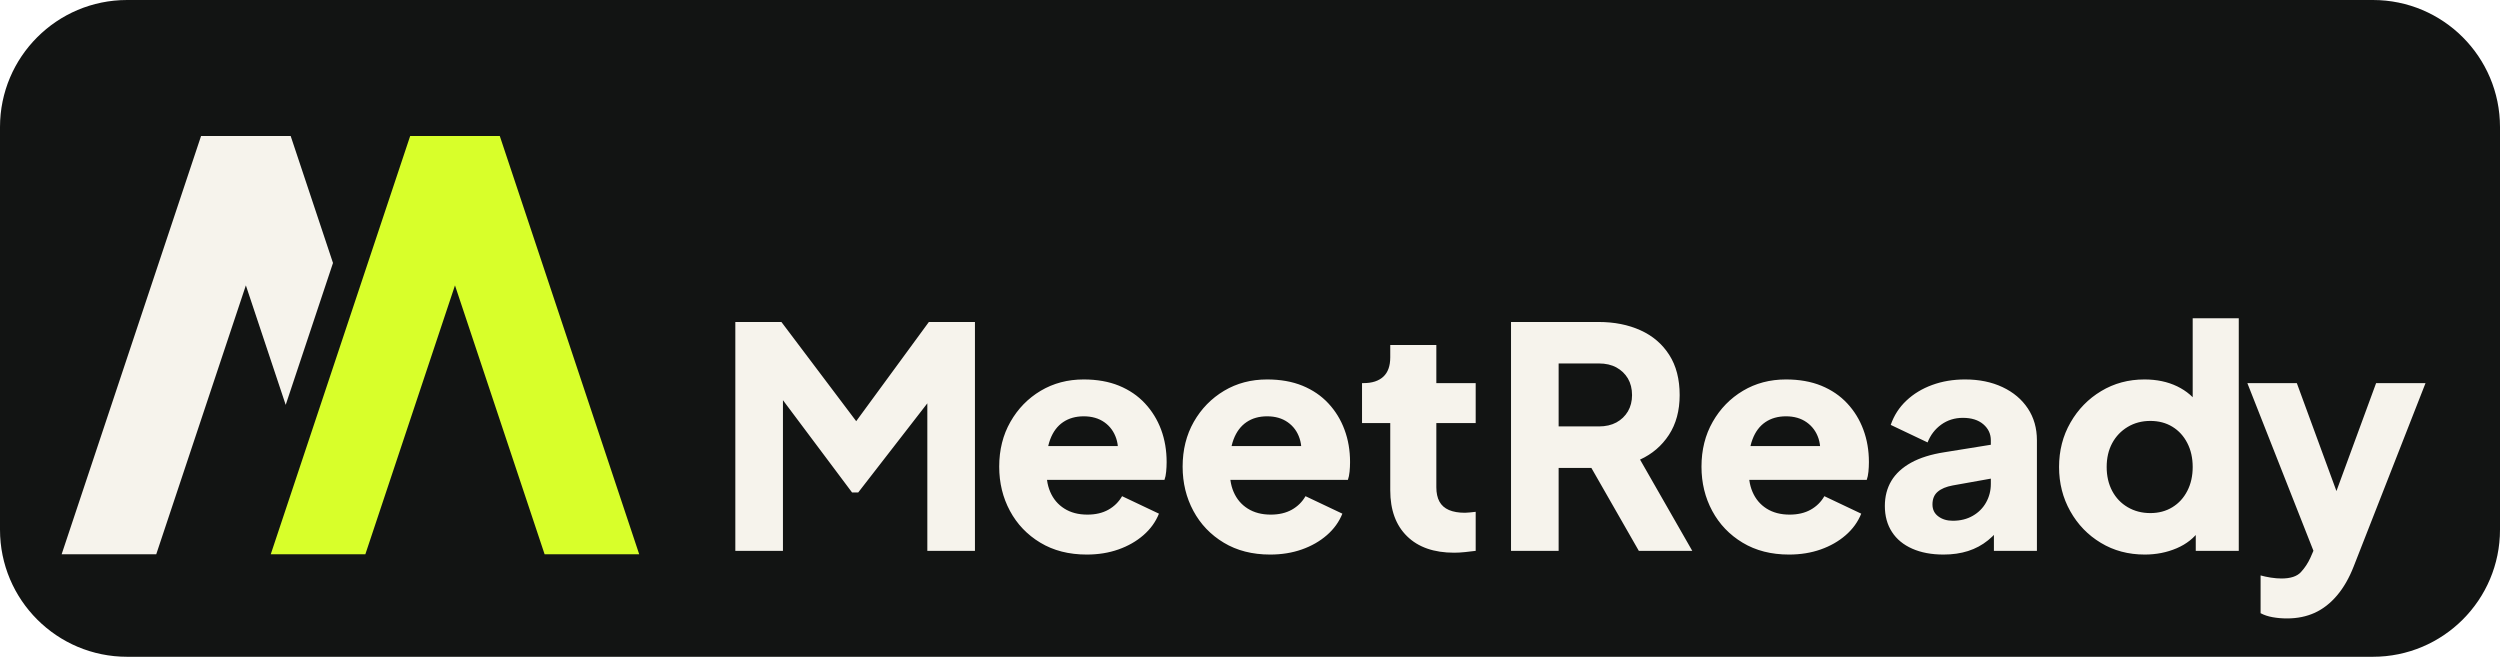
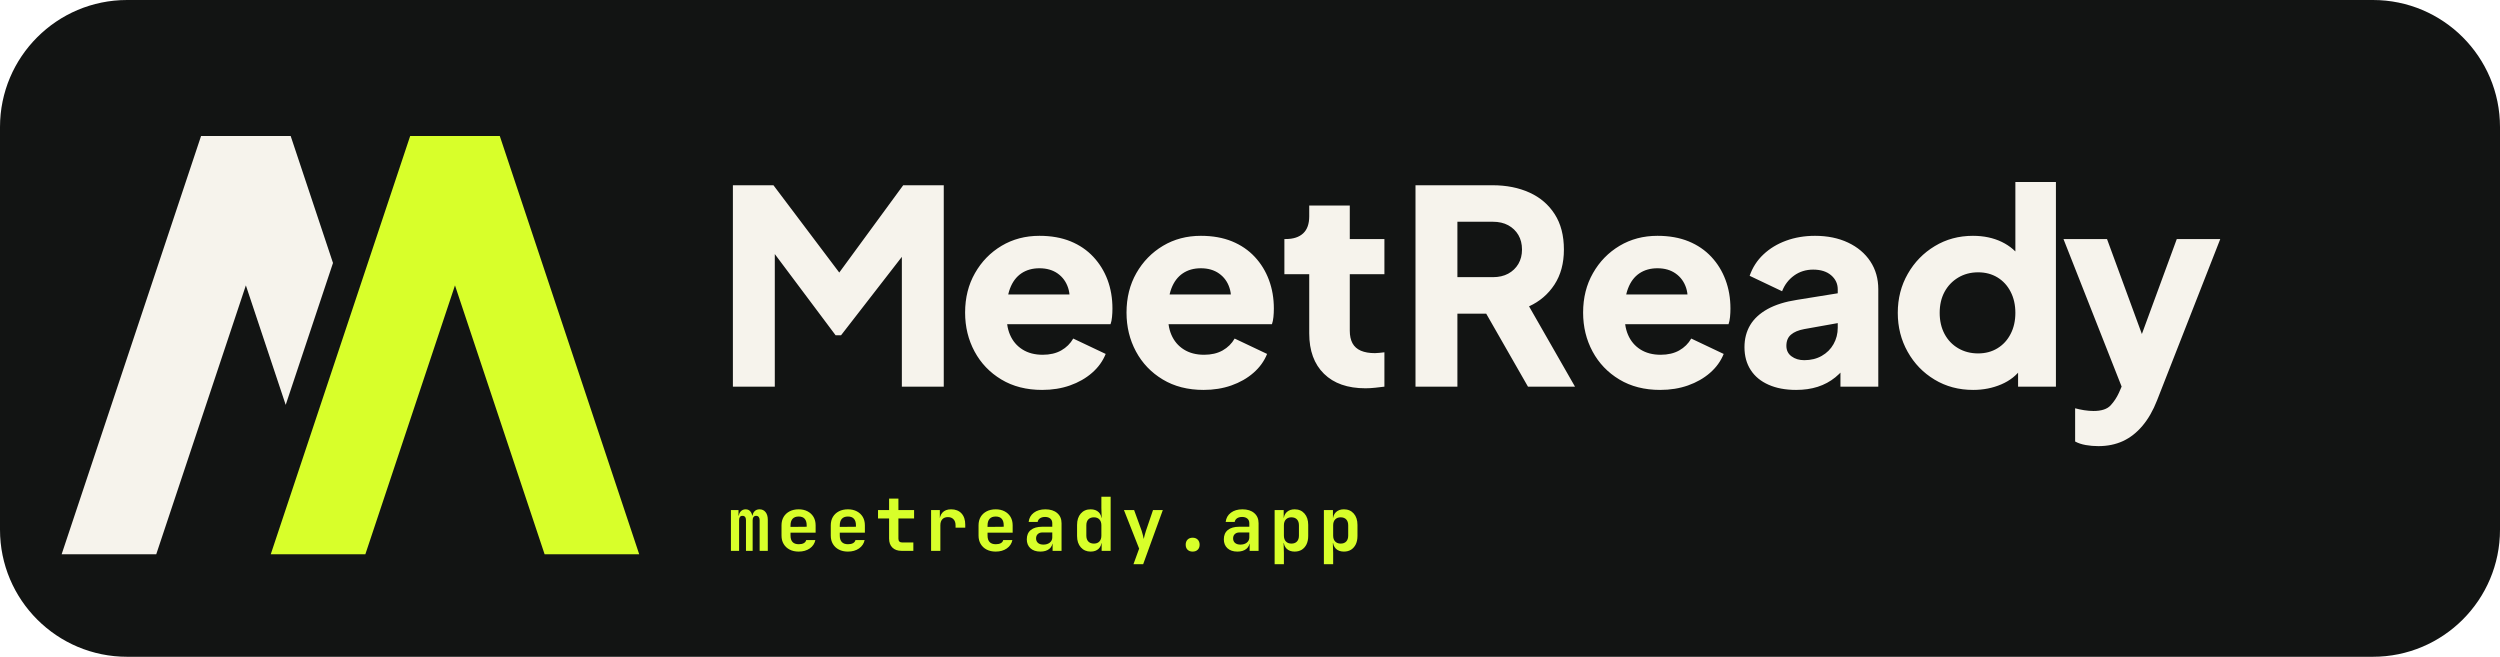
<svg xmlns="http://www.w3.org/2000/svg" viewBox="0 0 472 124" fill="none">
  <rect x="0" y="0" width="472" height="124" rx="24" fill="#121413" />
  <g transform="translate(6, 5) scale(0.94)">
    <path d="M 6 106 L 34 22 L 52 22 L 60.5 47.5 L 51 76 L 43 52 L 25 106 Z" fill="#F6F3EC" fill-rule="evenodd" clip-rule="evenodd" />
    <path d="M 48 106 L 76 22 L 94 22 L 122 106 L 103 106 L 85 52 L 67 106 Z" fill="#D8FF2A" fill-rule="evenodd" clip-rule="evenodd" />
  </g>
-   <g transform="translate(135, 54)">
+   <g transform="translate(135, 29) scale(0.88)">
    <path d="M3.83 50 L3.83 6.79 L12.53 6.79 L28.71 28.25 L24.65 28.25 L40.37 6.79 L49.07 6.79 L49.07 50 L40.08 50 L40.08 16.71 L43.67 17.52 L27.03 38.98 L25.87 38.98 L9.80 17.52 L12.82 16.71 L12.82 50 Z M70.18 50.70 Q65.13 50.70 61.42 48.46 Q57.71 46.23 55.68 42.46 Q53.65 38.69 53.65 34.11 Q53.65 29.35 55.77 25.64 Q57.88 21.93 61.48 19.78 Q65.08 17.64 69.60 17.64 Q73.37 17.64 76.27 18.82 Q79.17 20.01 81.17 22.16 Q83.17 24.31 84.22 27.12 Q85.26 29.93 85.26 33.24 Q85.26 34.17 85.17 35.06 Q85.09 35.96 84.85 36.60 L61.13 36.60 L61.13 30.22 L79.92 30.22 L75.81 33.24 Q76.39 30.74 75.75 28.80 Q75.11 26.86 73.52 25.73 Q71.92 24.60 69.60 24.60 Q67.34 24.60 65.71 25.70 Q64.09 26.80 63.28 28.95 Q62.47 31.09 62.64 34.17 Q62.41 36.83 63.28 38.86 Q64.15 40.89 65.95 42.02 Q67.74 43.16 70.30 43.16 Q72.62 43.16 74.27 42.23 Q75.92 41.30 76.85 39.68 L83.81 42.98 Q82.88 45.30 80.88 47.04 Q78.88 48.78 76.15 49.74 Q73.43 50.70 70.18 50.70 Z M104.81 50.70 Q99.76 50.70 96.05 48.46 Q92.34 46.23 90.31 42.46 Q88.28 38.69 88.28 34.11 Q88.28 29.35 90.39 25.64 Q92.51 21.93 96.11 19.78 Q99.70 17.64 104.23 17.64 Q108 17.64 110.90 18.82 Q113.80 20.01 115.80 22.16 Q117.80 24.31 118.84 27.12 Q119.89 29.93 119.89 33.24 Q119.89 34.17 119.80 35.06 Q119.71 35.96 119.48 36.60 L95.76 36.60 L95.76 30.22 L114.55 30.22 L110.43 33.24 Q111.01 30.74 110.37 28.80 Q109.74 26.86 108.14 25.73 Q106.55 24.60 104.23 24.60 Q101.96 24.60 100.34 25.70 Q98.72 26.80 97.90 28.95 Q97.09 31.09 97.27 34.17 Q97.03 36.83 97.90 38.86 Q98.77 40.89 100.57 42.02 Q102.37 43.16 104.92 43.16 Q107.24 43.16 108.90 42.23 Q110.55 41.30 111.48 39.68 L118.44 42.98 Q117.51 45.30 115.51 47.04 Q113.51 48.78 110.78 49.74 Q108.05 50.70 104.81 50.70 Z M139.55 50.35 Q133.81 50.35 130.65 47.24 Q127.48 44.14 127.48 38.57 L127.48 25.87 L122.15 25.87 L122.15 18.33 L122.44 18.33 Q124.87 18.33 126.18 17.11 Q127.48 15.90 127.48 13.46 L127.48 11.14 L136.18 11.14 L136.18 18.33 L143.61 18.33 L143.61 25.87 L136.18 25.87 L136.18 37.99 Q136.18 39.62 136.76 40.69 Q137.34 41.76 138.56 42.29 Q139.78 42.81 141.58 42.81 Q141.98 42.81 142.51 42.75 Q143.03 42.69 143.61 42.63 L143.61 50 Q142.74 50.12 141.64 50.23 Q140.53 50.35 139.55 50.35 Z M150.28 50 L150.28 6.79 L166.81 6.79 Q171.27 6.79 174.73 8.36 Q178.18 9.92 180.15 13 Q182.12 16.07 182.12 20.59 Q182.12 25 180.09 28.11 Q178.06 31.21 174.64 32.77 L184.50 50 L174.41 50 L165.45 34.34 L159.27 34.34 L159.27 50 Z M159.27 26.51 L166.87 26.51 Q168.78 26.51 170.17 25.76 Q171.56 25 172.35 23.67 Q173.13 22.33 173.13 20.59 Q173.13 18.80 172.35 17.46 Q171.56 16.13 170.17 15.37 Q168.78 14.62 166.87 14.62 L159.27 14.62 Z M202.77 50.70 Q197.72 50.70 194.01 48.46 Q190.30 46.23 188.27 42.46 Q186.24 38.69 186.24 34.11 Q186.24 29.35 188.36 25.64 Q190.47 21.93 194.07 19.78 Q197.66 17.64 202.19 17.64 Q205.96 17.64 208.86 18.82 Q211.76 20.01 213.76 22.16 Q215.76 24.31 216.80 27.12 Q217.85 29.93 217.85 33.24 Q217.85 34.17 217.76 35.06 Q217.67 35.96 217.44 36.60 L193.72 36.60 L193.72 30.22 L212.51 30.22 L208.39 33.24 Q208.97 30.74 208.34 28.80 Q207.70 26.86 206.10 25.73 Q204.51 24.60 202.19 24.60 Q199.93 24.60 198.30 25.70 Q196.68 26.80 195.87 28.95 Q195.05 31.09 195.23 34.17 Q195 36.83 195.87 38.86 Q196.74 40.89 198.53 42.02 Q200.33 43.16 202.88 43.16 Q205.20 43.16 206.86 42.23 Q208.51 41.30 209.44 39.68 L216.40 42.98 Q215.47 45.30 213.47 47.04 Q211.47 48.78 208.74 49.74 Q206.02 50.70 202.77 50.70 Z M231.94 50.70 Q228.52 50.70 226.03 49.59 Q223.53 48.49 222.20 46.43 Q220.86 44.37 220.86 41.53 Q220.86 38.86 222.08 36.80 Q223.30 34.75 225.82 33.35 Q228.35 31.96 232.12 31.38 L241.80 29.82 L241.80 36.20 L233.68 37.65 Q231.83 37.99 230.84 38.84 Q229.85 39.68 229.85 41.24 Q229.85 42.69 230.96 43.50 Q232.06 44.32 233.68 44.32 Q235.83 44.32 237.45 43.39 Q239.08 42.46 239.97 40.87 Q240.87 39.27 240.87 37.36 L240.87 29.12 Q240.87 27.32 239.45 26.10 Q238.03 24.89 235.60 24.89 Q233.28 24.89 231.51 26.16 Q229.74 27.44 228.93 29.53 L221.97 26.22 Q222.89 23.55 224.92 21.64 Q226.95 19.72 229.80 18.68 Q232.64 17.64 236 17.64 Q240 17.64 243.08 19.09 Q246.15 20.54 247.86 23.12 Q249.57 25.70 249.57 29.12 L249.57 50 L241.45 50 L241.45 44.90 L243.43 44.55 Q242.03 46.64 240.35 48 Q238.67 49.36 236.58 50.03 Q234.49 50.70 231.94 50.70 Z M269.93 50.70 Q265.29 50.70 261.64 48.49 Q257.98 46.29 255.87 42.52 Q253.75 38.75 253.75 34.17 Q253.75 29.53 255.90 25.79 Q258.04 22.04 261.70 19.84 Q265.35 17.64 269.87 17.64 Q273.35 17.64 276.05 18.94 Q278.75 20.25 280.31 22.62 L278.98 24.36 L278.98 6.09 L287.68 6.09 L287.68 50 L279.56 50 L279.56 44.20 L280.37 46 Q278.75 48.32 275.96 49.51 Q273.18 50.70 269.93 50.70 Z M270.98 42.87 Q273.35 42.87 275.15 41.76 Q276.95 40.66 277.96 38.69 Q278.98 36.72 278.98 34.17 Q278.98 31.61 277.96 29.64 Q276.95 27.67 275.15 26.57 Q273.35 25.47 270.98 25.47 Q268.60 25.47 266.71 26.60 Q264.83 27.73 263.78 29.67 Q262.74 31.61 262.74 34.17 Q262.74 36.72 263.78 38.69 Q264.83 40.66 266.71 41.76 Q268.60 42.87 270.98 42.87 Z M296.79 62.76 Q295.39 62.76 294.09 62.53 Q292.78 62.30 291.80 61.77 L291.80 54.64 Q292.61 54.87 293.71 55.05 Q294.81 55.22 295.74 55.22 Q298.29 55.22 299.40 54.03 Q300.50 52.84 301.19 51.33 L303.34 46.40 L303.22 53.65 L289.30 18.33 L298.64 18.33 L307.86 43.45 L304.38 43.45 L313.61 18.33 L322.94 18.33 L309.37 52.96 Q308.10 56.21 306.24 58.41 Q304.38 60.61 302.04 61.69 Q299.69 62.76 296.79 62.76 Z" fill="#F6F3EC" fill-rule="nonzero" />
  </g>
+   <path d="M139.54 104L138 104L138 96.3L139.43 96.3L139.43 97.34L139.72 97.34L139.48 97.59Q139.48 96.94 139.85 96.55Q140.21 96.16 140.79 96.16L140.79 96.16Q141.4 96.16 141.75 96.66Q142.09 97.17 142.09 98.02L142.09 98.02L141.78 97.34L142.26 97.34L142.07 97.59Q142.07 96.94 142.44 96.55Q142.8 96.16 143.4 96.16L143.4 96.16Q144.12 96.16 144.54 96.69Q144.96 97.22 144.96 98.13L144.96 98.13L144.96 104L143.42 104L143.42 98.2Q143.42 97.83 143.25 97.61Q143.08 97.39 142.76 97.39L142.76 97.39Q142.45 97.39 142.28 97.6Q142.1 97.81 142.1 98.2L142.1 98.2L142.1 104L140.84 104L140.84 98.2Q140.84 97.81 140.67 97.6Q140.51 97.39 140.18 97.39L140.18 97.39Q139.86 97.39 139.7 97.6Q139.54 97.81 139.54 98.2L139.54 98.2L139.54 104M150.79 104.14L150.79 104.14Q149.81 104.14 149.08 103.76Q148.35 103.38 147.95 102.7Q147.55 102.03 147.55 101.12L147.55 101.12L147.55 99.18Q147.55 98.27 147.95 97.59Q148.35 96.92 149.08 96.54Q149.81 96.16 150.79 96.16L150.79 96.16Q151.75 96.16 152.47 96.54Q153.19 96.92 153.59 97.59Q153.99 98.27 153.99 99.18L153.99 99.18L153.99 100.57L149.25 100.57L149.25 101.12Q149.25 101.93 149.64 102.34Q150.03 102.75 150.8 102.75L150.8 102.75Q151.39 102.75 151.75 102.55Q152.12 102.35 152.21 101.96L152.21 101.96L153.94 101.96Q153.74 102.95 152.88 103.55Q152.02 104.14 150.79 104.14M152.42 99.45L152.3 99.59L152.3 99.17Q152.3 98.37 151.92 97.94Q151.54 97.52 150.79 97.52L150.79 97.52Q150.03 97.52 149.64 97.95Q149.25 98.39 149.25 99.18L149.25 99.18L149.25 99.48L152.42 99.45M160.09 104.14L160.09 104.14Q159.11 104.14 158.38 103.76Q157.65 103.38 157.25 102.7Q156.85 102.03 156.85 101.12L156.85 101.12L156.85 99.18Q156.85 98.27 157.25 97.59Q157.65 96.92 158.38 96.54Q159.11 96.16 160.09 96.16L160.09 96.16Q161.05 96.16 161.77 96.54Q162.49 96.92 162.89 97.59Q163.29 98.27 163.29 99.18L163.29 99.18L163.29 100.57L158.55 100.57L158.55 101.12Q158.55 101.93 158.94 102.34Q159.33 102.75 160.1 102.75L160.1 102.75Q160.69 102.75 161.05 102.55Q161.42 102.35 161.51 101.96L161.51 101.96L163.24 101.96Q163.04 102.95 162.18 103.55Q161.32 104.14 160.09 104.14M161.72 99.45L161.6 99.59L161.6 99.17Q161.6 98.37 161.22 97.94Q160.84 97.52 160.09 97.52L160.09 97.52Q159.33 97.52 158.94 97.95Q158.55 98.39 158.55 99.18L158.55 99.18L158.55 99.48L161.72 99.45M172.44 104L170.21 104Q169.11 104 168.48 103.38Q167.86 102.77 167.86 101.69L167.86 101.69L167.86 97.88L165.77 97.88L165.77 96.3L167.86 96.3L167.86 94.13L169.62 94.13L169.62 96.3L172.58 96.3L172.58 97.88L169.62 97.88L169.62 101.69Q169.62 102.42 170.34 102.42L170.34 102.42L172.44 102.42L172.44 104M177.54 104L175.79 104L175.79 96.3L177.44 96.3L177.44 97.77L177.87 97.77L177.36 98.67Q177.36 97.42 177.92 96.79Q178.48 96.16 179.57 96.16L179.57 96.16Q180.81 96.16 181.53 96.93Q182.24 97.7 182.24 99.06L182.24 99.06L182.24 99.62L180.41 99.62L180.41 99.18Q180.41 98.44 180.02 98.04Q179.64 97.63 178.97 97.63L178.97 97.63Q178.28 97.63 177.91 98.04Q177.54 98.44 177.54 99.18L177.54 99.18L177.54 104M187.99 104.14L187.99 104.14Q187.01 104.14 186.28 103.76Q185.55 103.38 185.15 102.7Q184.75 102.03 184.75 101.12L184.75 101.12L184.75 99.18Q184.75 98.27 185.15 97.59Q185.55 96.92 186.28 96.54Q187.01 96.16 187.99 96.16L187.99 96.16Q188.95 96.16 189.67 96.54Q190.39 96.92 190.79 97.59Q191.19 98.27 191.19 99.18L191.19 99.18L191.19 100.57L186.45 100.57L186.45 101.12Q186.45 101.93 186.84 102.34Q187.23 102.75 188 102.75L188 102.75Q188.59 102.75 188.95 102.55Q189.32 102.35 189.41 101.96L189.41 101.96L191.14 101.96Q190.94 102.95 190.08 103.55Q189.22 104.14 187.99 104.14M189.62 99.45L189.5 99.59L189.5 99.17Q189.5 98.37 189.12 97.94Q188.74 97.52 187.99 97.52L187.99 97.52Q187.23 97.52 186.84 97.95Q186.45 98.39 186.45 99.18L186.45 99.18L186.45 99.48L189.62 99.45M196.42 104.14L196.42 104.14Q195.23 104.14 194.54 103.51Q193.86 102.88 193.86 101.82L193.86 101.82Q193.86 100.68 194.61 100.07Q195.37 99.45 196.75 99.45L196.75 99.45L198.67 99.45L198.67 98.79Q198.67 98.23 198.31 97.92Q197.94 97.6 197.31 97.6L197.31 97.6Q196.74 97.6 196.36 97.85Q195.98 98.11 195.91 98.54L195.91 98.54L194.21 98.54Q194.33 97.45 195.19 96.8Q196.04 96.16 197.37 96.16L197.37 96.16Q198.78 96.16 199.6 96.87Q200.42 97.57 200.42 98.78L200.42 98.78L200.42 104L198.73 104L198.73 102.66L198.45 102.66L198.73 102.28Q198.73 103.13 198.1 103.64Q197.47 104.14 196.42 104.14M196.99 102.82L196.99 102.82Q197.73 102.82 198.2 102.45Q198.67 102.07 198.67 101.47L198.67 101.47L198.67 100.53L196.78 100.53Q196.25 100.53 195.93 100.84Q195.61 101.14 195.61 101.65L195.61 101.65Q195.61 102.19 195.98 102.51Q196.35 102.82 196.99 102.82M205.91 104.14L205.91 104.14Q204.77 104.14 204.06 103.34Q203.35 102.54 203.35 101.2L203.35 101.2L203.35 99.11Q203.35 97.76 204.05 96.96Q204.75 96.16 205.91 96.16L205.91 96.16Q206.87 96.16 207.43 96.7Q207.99 97.24 207.99 98.18L207.99 98.18L207.59 97.77L208 97.77L207.94 95.94L207.94 93.78L209.69 93.78L209.69 104L207.99 104L207.99 102.53L207.59 102.53L207.99 102.12Q207.99 103.06 207.43 103.6Q206.87 104.14 205.91 104.14M206.53 102.63L206.53 102.63Q207.2 102.63 207.57 102.23Q207.94 101.83 207.94 101.12L207.94 101.12L207.94 99.18Q207.94 98.47 207.57 98.07Q207.2 97.67 206.53 97.67L206.53 97.67Q205.86 97.67 205.48 98.06Q205.1 98.46 205.1 99.18L205.1 99.18L205.1 101.12Q205.1 101.84 205.48 102.24Q205.86 102.63 206.53 102.63M215.83 106.52L214 106.52L215.07 103.58L212.2 96.3L214.12 96.3L215.55 100.23Q215.66 100.56 215.77 101.01Q215.89 101.47 215.94 101.76L215.94 101.76Q216.01 101.47 216.12 101.01Q216.24 100.56 216.35 100.23L216.35 100.23L217.69 96.3L219.54 96.3L215.83 106.52M225.17 104.14L225.17 104.14Q224.57 104.14 224.21 103.79Q223.86 103.44 223.86 102.84L223.86 102.84Q223.86 102.24 224.21 101.88Q224.57 101.52 225.17 101.52L225.17 101.52Q225.77 101.52 226.13 101.88Q226.49 102.24 226.49 102.84L226.49 102.84Q226.49 103.44 226.13 103.79Q225.77 104.14 225.17 104.14M233.62 104.14L233.62 104.14Q232.43 104.14 231.74 103.51Q231.06 102.88 231.06 101.82L231.06 101.82Q231.06 100.68 231.81 100.07Q232.57 99.45 233.95 99.45L233.95 99.45L235.87 99.45L235.87 98.79Q235.87 98.23 235.51 97.92Q235.14 97.6 234.51 97.6L234.51 97.6Q233.94 97.6 233.56 97.85Q233.18 98.11 233.11 98.54L233.11 98.54L231.41 98.54Q231.53 97.45 232.39 96.8Q233.24 96.16 234.57 96.16L234.57 96.16Q235.98 96.16 236.8 96.87Q237.62 97.57 237.62 98.78L237.62 98.78L237.62 104L235.93 104L235.93 102.66L235.65 102.66L235.93 102.28Q235.93 103.13 235.3 103.64Q234.67 104.14 233.62 104.14M234.19 102.82L234.19 102.82Q234.93 102.82 235.4 102.45Q235.87 102.07 235.87 101.47L235.87 101.47L235.87 100.53L233.98 100.53Q233.45 100.53 233.13 100.84Q232.81 101.14 232.81 101.65L232.81 101.65Q232.81 102.19 233.18 102.51Q233.55 102.82 234.19 102.82M242.4 106.52L240.65 106.52L240.65 96.3L242.36 96.3L242.36 97.77L242.75 97.77L242.36 98.18Q242.36 97.24 242.92 96.7Q243.48 96.16 244.43 96.16L244.43 96.16Q245.59 96.16 246.29 96.96Q246.99 97.76 246.99 99.1L246.99 99.1L246.99 101.19Q246.99 102.08 246.68 102.75Q246.36 103.41 245.79 103.78Q245.21 104.14 244.43 104.14L244.43 104.14Q243.48 104.14 242.92 103.6Q242.36 103.06 242.36 102.12L242.36 102.12L242.75 102.53L242.34 102.53L242.4 104.36L242.4 106.52M243.81 102.63L243.81 102.63Q244.49 102.63 244.86 102.24Q245.24 101.84 245.24 101.12L245.24 101.12L245.24 99.18Q245.24 98.46 244.86 98.06Q244.49 97.67 243.81 97.67L243.81 97.67Q243.16 97.67 242.78 98.07Q242.4 98.47 242.4 99.18L242.4 99.18L242.4 101.12Q242.4 101.83 242.78 102.23Q243.16 102.63 243.81 102.63M251.7 106.52L249.95 106.52L249.95 96.3L251.66 96.3L251.66 97.77L252.05 97.77L251.66 98.18Q251.66 97.24 252.22 96.7Q252.78 96.16 253.73 96.16L253.73 96.16Q254.89 96.16 255.59 96.96Q256.29 97.76 256.29 99.1L256.29 99.1L256.29 101.19Q256.29 102.08 255.98 102.75Q255.66 103.41 255.09 103.78Q254.51 104.14 253.73 104.14L253.73 104.14Q252.78 104.14 252.22 103.6Q251.66 103.06 251.66 102.12L251.66 102.12L252.05 102.53L251.64 102.53L251.7 104.36L251.7 106.52M253.11 102.63L253.11 102.63Q253.79 102.63 254.16 102.24Q254.54 101.84 254.54 101.12L254.54 101.12L254.54 99.18Q254.54 98.46 254.16 98.06Q253.79 97.67 253.11 97.67L253.11 97.67Q252.46 97.67 252.08 98.07Q251.7 98.47 251.7 99.18L251.7 99.18L251.7 101.12Q251.7 101.83 252.08 102.23Q252.46 102.63 253.11 102.63" fill="#D8FF2A" fill-rule="nonzero" />
</svg>
